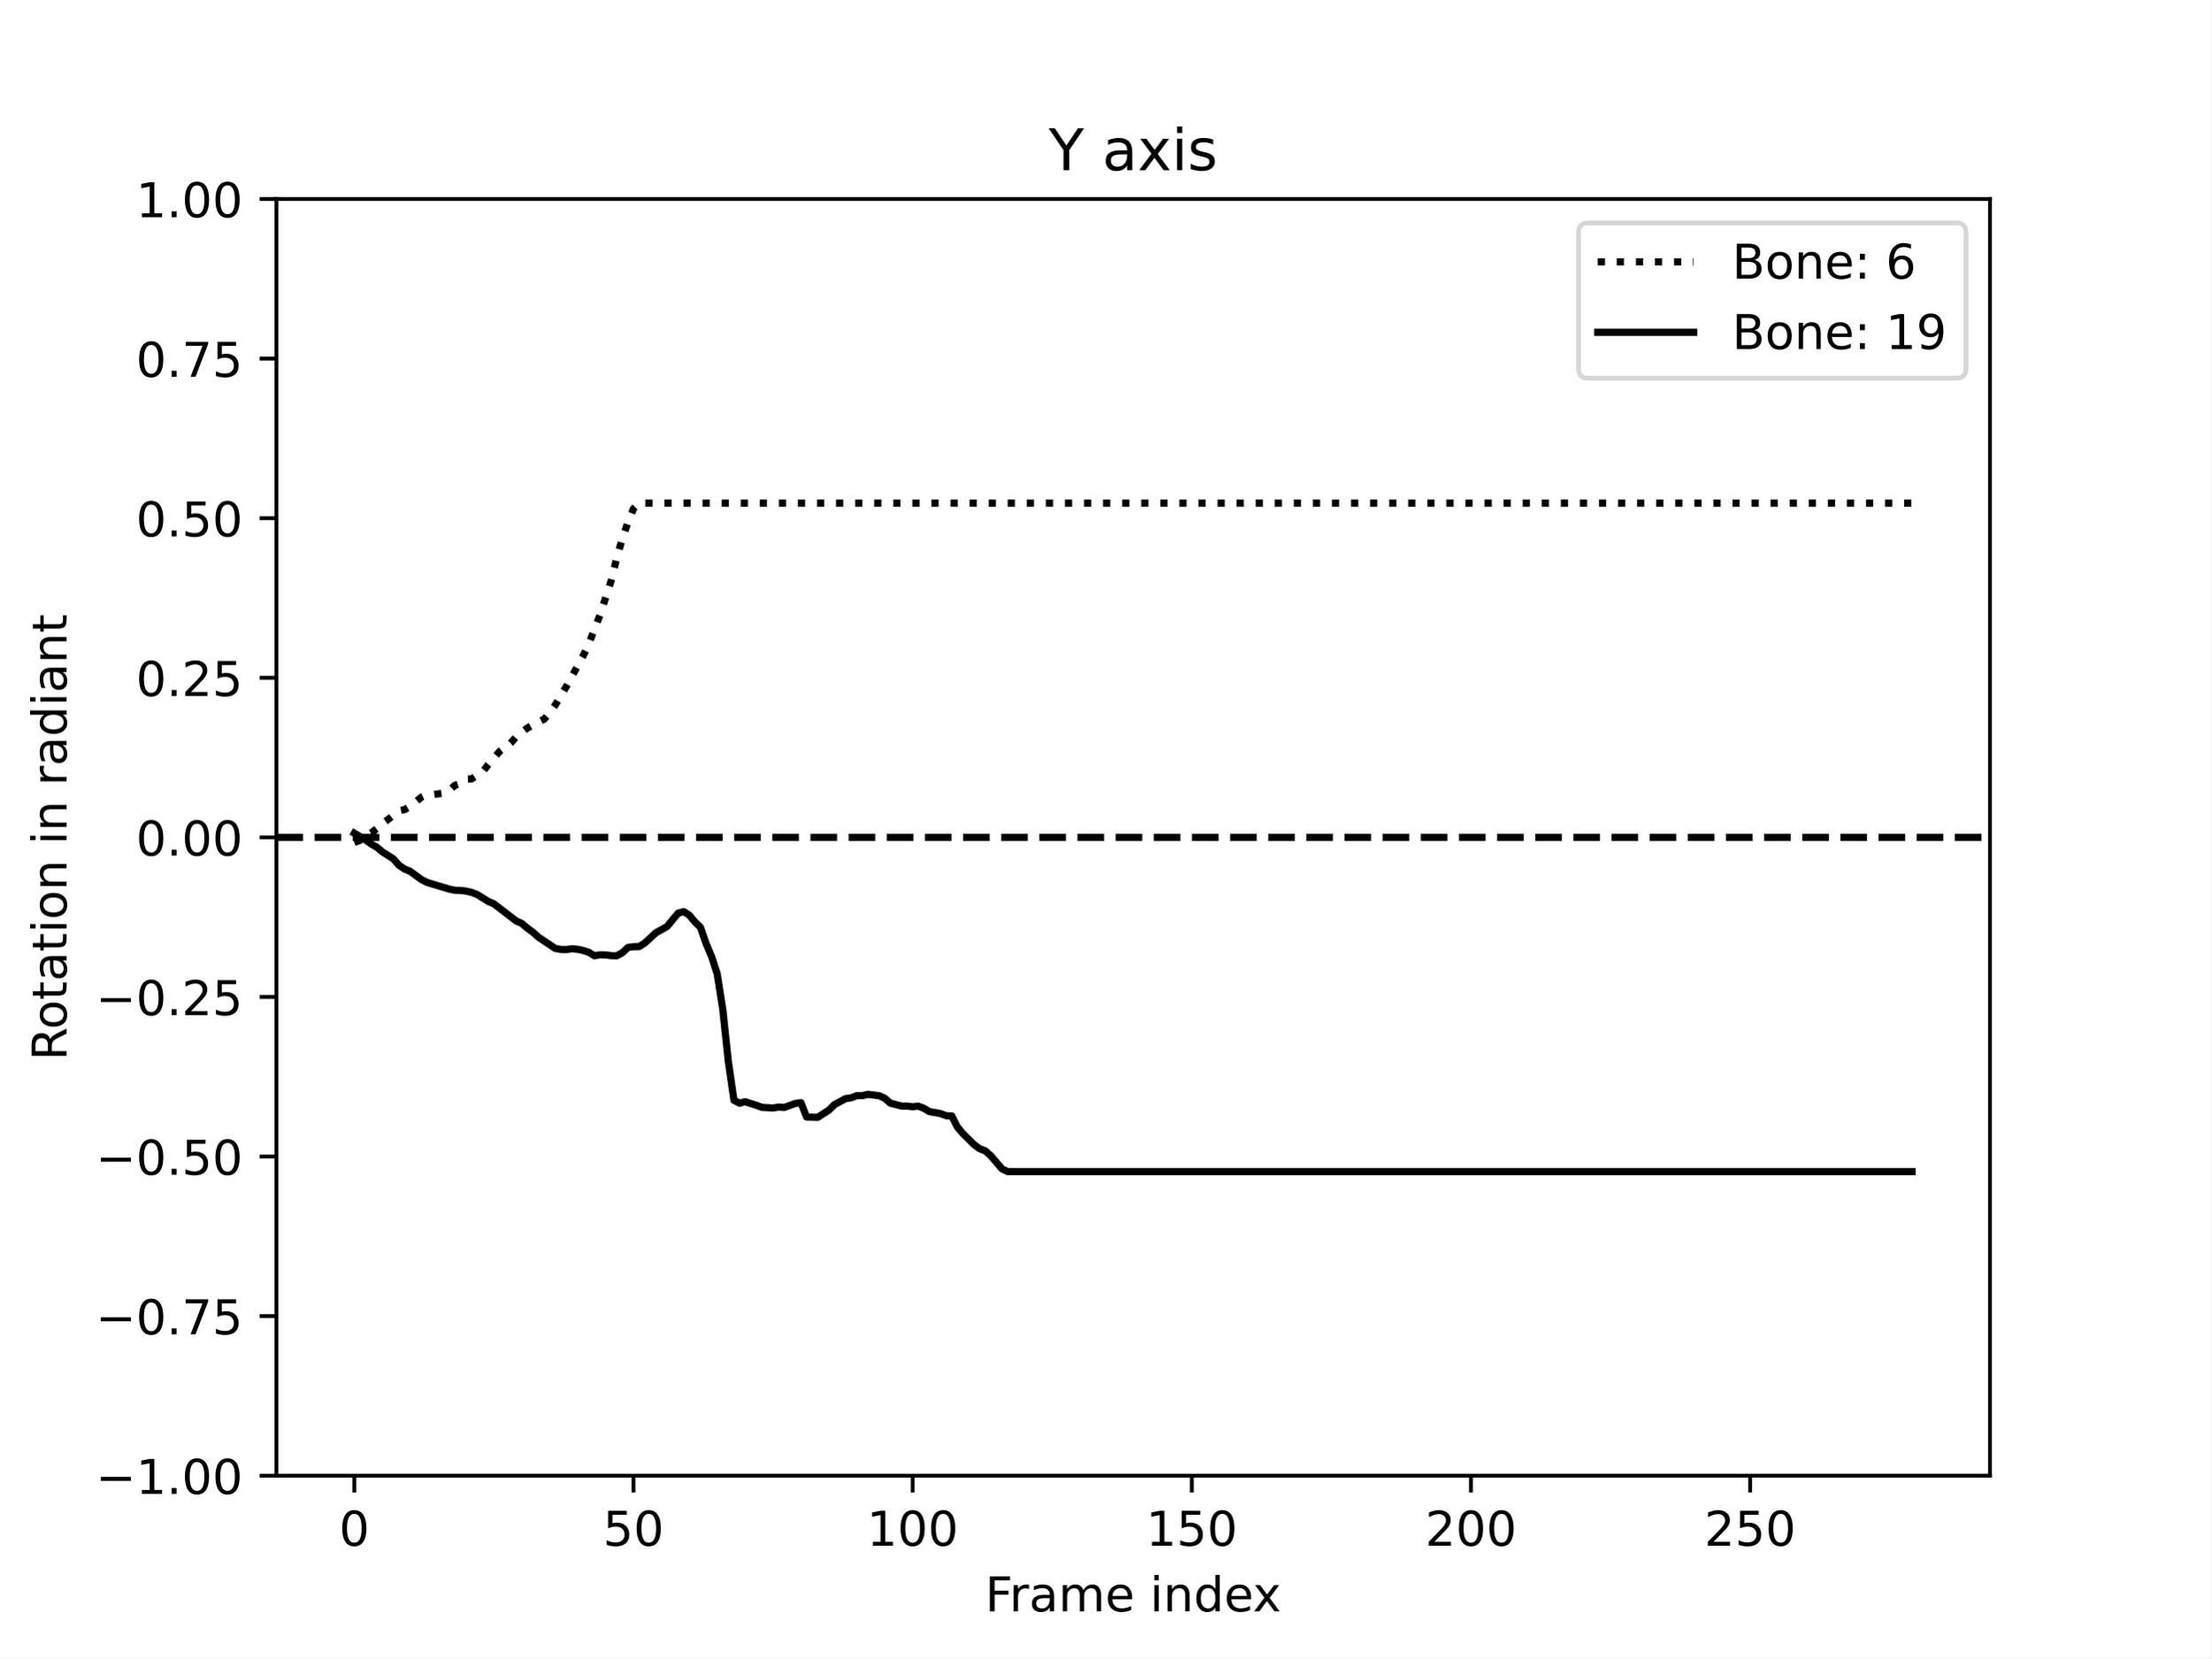
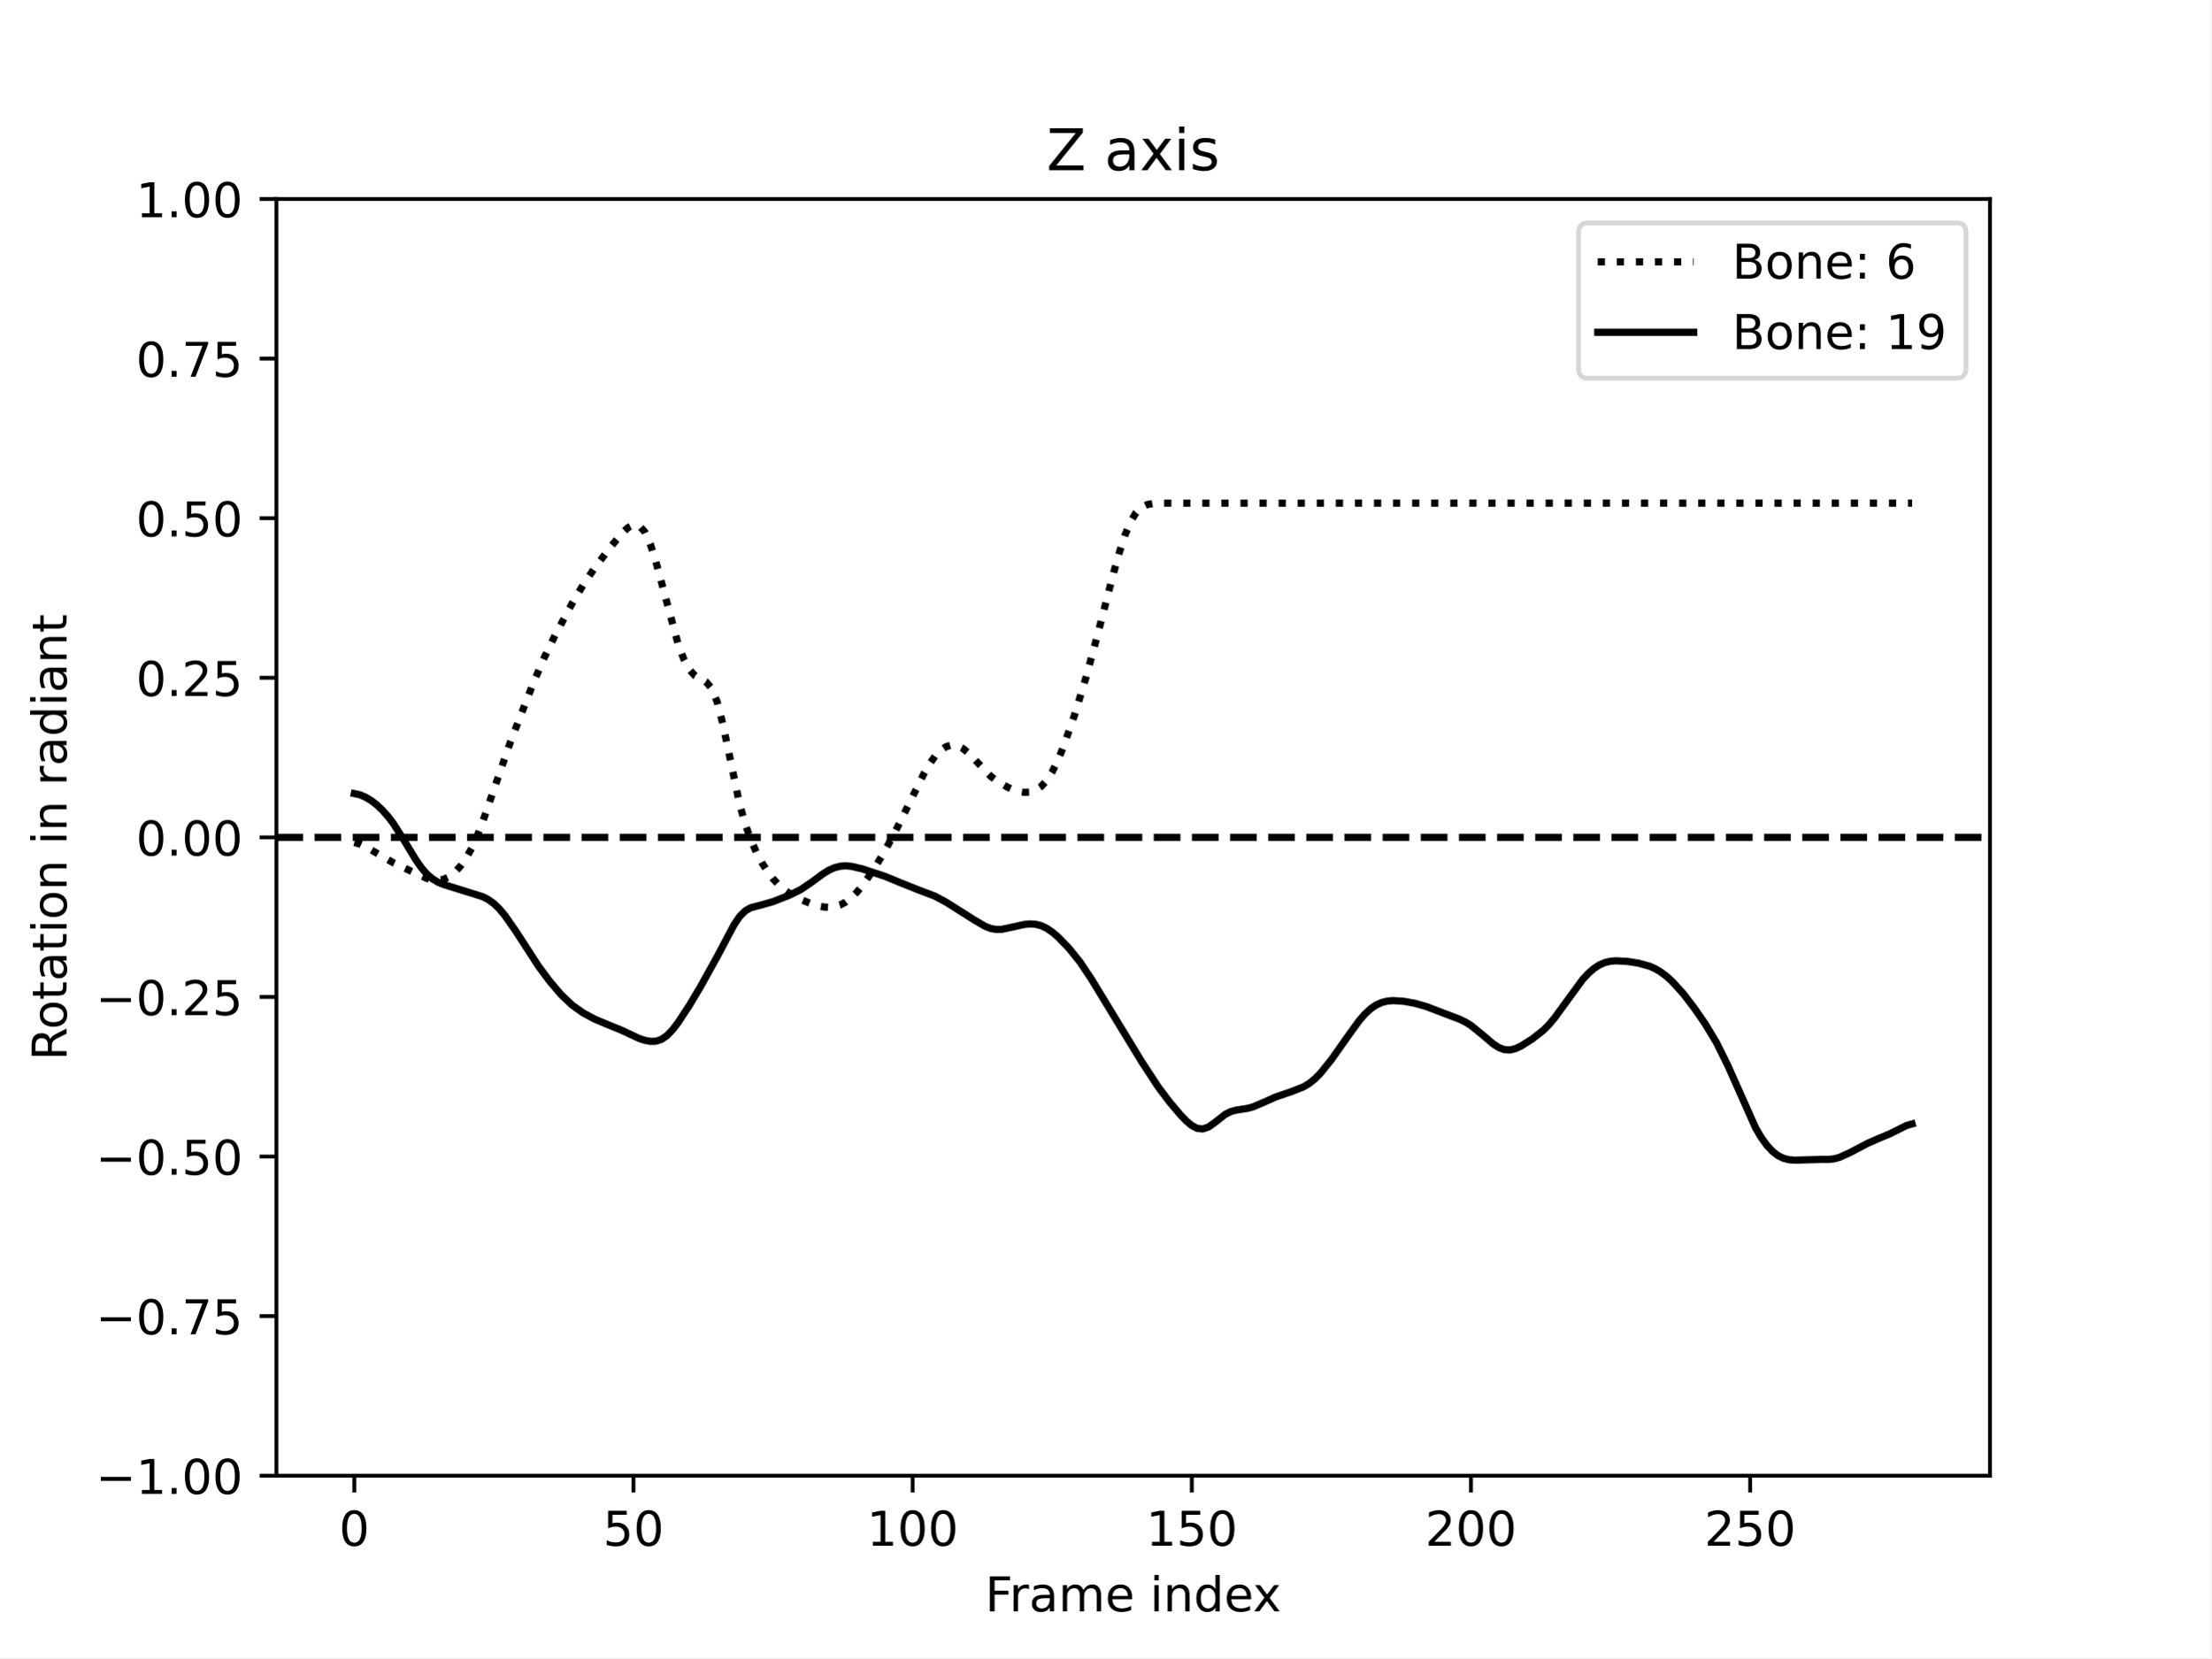
<svg xmlns="http://www.w3.org/2000/svg" xmlns:xlink="http://www.w3.org/1999/xlink" width="460.8pt" height="345.6pt" viewBox="0 0 460.8 345.6" version="1.1">
  <defs>
    <style type="text/css">*{stroke-linejoin: round; stroke-linecap: butt}</style>
  </defs>
  <g id="figure_1">
    <g id="patch_1">
      <path d="M 0 345.6  L 460.8 345.6  L 460.8 0  L 0 0  z " style="fill: #ffffff" />
    </g>
    <g id="axes_1">
      <g id="patch_2">
        <path d="M 57.6 307.584  L 414.72 307.584  L 414.72 41.472  L 57.6 41.472  z " style="fill: #ffffff" />
      </g>
      <g id="matplotlib.axis_1">
        <g id="xtick_1">
          <g id="line2d_1">
            <defs>
-               <path id="m593364c8c8" d="M 0 0  L 0 3.5  " style="stroke: #000000; stroke-width: 0.8" />
-             </defs>
-             <g>
-               <use xlink:href="#m593364c8c8" x="73.833" y="307.584" style="stroke: #000000; stroke-width: 0.8" />
+               <path id="m4f6f67e489" d="M 0 0  L 0 3.5  " style="stroke: #000000; stroke-width: 0.8" />
+             </defs>
+             <g>
+               <use xlink:href="#m4f6f67e489" x="73.833" y="307.584" style="stroke: #000000; stroke-width: 0.8" />
            </g>
          </g>
          <g id="text_1">
            <g transform="translate(70.65148 322.1824) scale(0.1 -0.1)">
              <defs>
                <path id="DejaVuSans-30" d="M 2034 4250  Q 1547 4250 1301 3770  Q 1056 3291 1056 2328  Q 1056 1369 1301 889  Q 1547 409 2034 409  Q 2525 409 2770 889  Q 3016 1369 3016 2328  Q 3016 3291 2770 3770  Q 2525 4250 2034 4250  z M 2034 4750  Q 2819 4750 3233 4129  Q 3647 3509 3647 2328  Q 3647 1150 3233 529  Q 2819 -91 2034 -91  Q 1250 -91 836 529  Q 422 1150 422 2328  Q 422 3509 836 4129  Q 1250 4750 2034 4750  z " transform="scale(0.015625)" />
              </defs>
              <use xlink:href="#DejaVuSans-30" />
            </g>
          </g>
        </g>
        <g id="xtick_2">
          <g id="line2d_2">
            <g>
-               <use xlink:href="#m593364c8c8" x="132.015" y="307.584" style="stroke: #000000; stroke-width: 0.8" />
+               <use xlink:href="#m4f6f67e489" x="132.015" y="307.584" style="stroke: #000000; stroke-width: 0.8" />
            </g>
          </g>
          <g id="text_2">
            <g transform="translate(125.652 322.1824) scale(0.1 -0.1)">
              <defs>
                <path id="DejaVuSans-35" d="M 691 4666  L 3169 4666  L 3169 4134  L 1269 4134  L 1269 2991  Q 1406 3038 1543 3061  Q 1681 3084 1819 3084  Q 2600 3084 3056 2656  Q 3513 2228 3513 1497  Q 3513 744 3044 326  Q 2575 -91 1722 -91  Q 1428 -91 1123 -41  Q 819 9 494 109  L 494 744  Q 775 591 1075 516  Q 1375 441 1709 441  Q 2250 441 2565 725  Q 2881 1009 2881 1497  Q 2881 1984 2565 2268  Q 2250 2553 1709 2553  Q 1456 2553 1204 2497  Q 953 2441 691 2322  L 691 4666  z " transform="scale(0.015625)" />
              </defs>
              <use xlink:href="#DejaVuSans-35" />
              <use xlink:href="#DejaVuSans-30" x="63.623" />
            </g>
          </g>
        </g>
        <g id="xtick_3">
          <g id="line2d_3">
            <g>
-               <use xlink:href="#m593364c8c8" x="190.196" y="307.584" style="stroke: #000000; stroke-width: 0.8" />
+               <use xlink:href="#m4f6f67e489" x="190.196" y="307.584" style="stroke: #000000; stroke-width: 0.8" />
            </g>
          </g>
          <g id="text_3">
            <g transform="translate(180.6526 322.1824) scale(0.1 -0.1)">
              <defs>
                <path id="DejaVuSans-31" d="M 794 531  L 1825 531  L 1825 4091  L 703 3866  L 703 4441  L 1819 4666  L 2450 4666  L 2450 531  L 3481 531  L 3481 0  L 794 0  L 794 531  z " transform="scale(0.015625)" />
              </defs>
              <use xlink:href="#DejaVuSans-31" />
              <use xlink:href="#DejaVuSans-30" x="63.623" />
              <use xlink:href="#DejaVuSans-30" x="127.246" />
            </g>
          </g>
        </g>
        <g id="xtick_4">
          <g id="line2d_4">
            <g>
-               <use xlink:href="#m593364c8c8" x="248.378" y="307.584" style="stroke: #000000; stroke-width: 0.8" />
+               <use xlink:href="#m4f6f67e489" x="248.378" y="307.584" style="stroke: #000000; stroke-width: 0.8" />
            </g>
          </g>
          <g id="text_4">
            <g transform="translate(238.8344 322.1824) scale(0.1 -0.1)">
              <use xlink:href="#DejaVuSans-31" />
              <use xlink:href="#DejaVuSans-35" x="63.623" />
              <use xlink:href="#DejaVuSans-30" x="127.246" />
            </g>
          </g>
        </g>
        <g id="xtick_5">
          <g id="line2d_5">
            <g>
-               <use xlink:href="#m593364c8c8" x="306.56" y="307.584" style="stroke: #000000; stroke-width: 0.8" />
+               <use xlink:href="#m4f6f67e489" x="306.56" y="307.584" style="stroke: #000000; stroke-width: 0.8" />
            </g>
          </g>
          <g id="text_5">
            <g transform="translate(297.0163 322.1824) scale(0.1 -0.1)">
              <defs>
                <path id="DejaVuSans-32" d="M 1228 531  L 3431 531  L 3431 0  L 469 0  L 469 531  Q 828 903 1448 1529  Q 2069 2156 2228 2338  Q 2531 2678 2651 2914  Q 2772 3150 2772 3378  Q 2772 3750 2511 3984  Q 2250 4219 1831 4219  Q 1534 4219 1204 4116  Q 875 4013 500 3803  L 500 4441  Q 881 4594 1212 4672  Q 1544 4750 1819 4750  Q 2544 4750 2975 4387  Q 3406 4025 3406 3419  Q 3406 3131 3298 2873  Q 3191 2616 2906 2266  Q 2828 2175 2409 1742  Q 1991 1309 1228 531  z " transform="scale(0.015625)" />
              </defs>
              <use xlink:href="#DejaVuSans-32" />
              <use xlink:href="#DejaVuSans-30" x="63.623" />
              <use xlink:href="#DejaVuSans-30" x="127.246" />
            </g>
          </g>
        </g>
        <g id="xtick_6">
          <g id="line2d_6">
            <g>
-               <use xlink:href="#m593364c8c8" x="364.742" y="307.584" style="stroke: #000000; stroke-width: 0.8" />
+               <use xlink:href="#m4f6f67e489" x="364.742" y="307.584" style="stroke: #000000; stroke-width: 0.8" />
            </g>
          </g>
          <g id="text_6">
            <g transform="translate(355.1981 322.1824) scale(0.1 -0.1)">
              <use xlink:href="#DejaVuSans-32" />
              <use xlink:href="#DejaVuSans-35" x="63.623" />
              <use xlink:href="#DejaVuSans-30" x="127.246" />
            </g>
          </g>
        </g>
        <g id="text_7">
          <g transform="translate(205.3108 335.8606) scale(0.1 -0.1)">
            <defs>
              <path id="DejaVuSans-46" d="M 628 4666  L 3309 4666  L 3309 4134  L 1259 4134  L 1259 2759  L 3109 2759  L 3109 2228  L 1259 2228  L 1259 0  L 628 0  L 628 4666  z " transform="scale(0.015625)" />
              <path id="DejaVuSans-72" d="M 2631 2963  Q 2534 3019 2420 3045  Q 2306 3072 2169 3072  Q 1681 3072 1420 2755  Q 1159 2438 1159 1844  L 1159 0  L 581 0  L 581 3500  L 1159 3500  L 1159 2956  Q 1341 3275 1631 3429  Q 1922 3584 2338 3584  Q 2397 3584 2469 3576  Q 2541 3569 2628 3553  L 2631 2963  z " transform="scale(0.015625)" />
              <path id="DejaVuSans-61" d="M 2194 1759  Q 1497 1759 1228 1600  Q 959 1441 959 1056  Q 959 750 1161 570  Q 1363 391 1709 391  Q 2188 391 2477 730  Q 2766 1069 2766 1631  L 2766 1759  L 2194 1759  z M 3341 1997  L 3341 0  L 2766 0  L 2766 531  Q 2569 213 2275 61  Q 1981 -91 1556 -91  Q 1019 -91 701 211  Q 384 513 384 1019  Q 384 1609 779 1909  Q 1175 2209 1959 2209  L 2766 2209  L 2766 2266  Q 2766 2663 2505 2880  Q 2244 3097 1772 3097  Q 1472 3097 1187 3025  Q 903 2953 641 2809  L 641 3341  Q 956 3463 1253 3523  Q 1550 3584 1831 3584  Q 2591 3584 2966 3190  Q 3341 2797 3341 1997  z " transform="scale(0.015625)" />
              <path id="DejaVuSans-6d" d="M 3328 2828  Q 3544 3216 3844 3400  Q 4144 3584 4550 3584  Q 5097 3584 5394 3201  Q 5691 2819 5691 2113  L 5691 0  L 5113 0  L 5113 2094  Q 5113 2597 4934 2840  Q 4756 3084 4391 3084  Q 3944 3084 3684 2787  Q 3425 2491 3425 1978  L 3425 0  L 2847 0  L 2847 2094  Q 2847 2600 2669 2842  Q 2491 3084 2119 3084  Q 1678 3084 1418 2786  Q 1159 2488 1159 1978  L 1159 0  L 581 0  L 581 3500  L 1159 3500  L 1159 2956  Q 1356 3278 1631 3431  Q 1906 3584 2284 3584  Q 2666 3584 2933 3390  Q 3200 3197 3328 2828  z " transform="scale(0.015625)" />
              <path id="DejaVuSans-65" d="M 3597 1894  L 3597 1613  L 953 1613  Q 991 1019 1311 708  Q 1631 397 2203 397  Q 2534 397 2845 478  Q 3156 559 3463 722  L 3463 178  Q 3153 47 2828 -22  Q 2503 -91 2169 -91  Q 1331 -91 842 396  Q 353 884 353 1716  Q 353 2575 817 3079  Q 1281 3584 2069 3584  Q 2775 3584 3186 3129  Q 3597 2675 3597 1894  z M 3022 2063  Q 3016 2534 2758 2815  Q 2500 3097 2075 3097  Q 1594 3097 1305 2825  Q 1016 2553 972 2059  L 3022 2063  z " transform="scale(0.015625)" />
              <path id="DejaVuSans-20" transform="scale(0.015625)" />
              <path id="DejaVuSans-69" d="M 603 3500  L 1178 3500  L 1178 0  L 603 0  L 603 3500  z M 603 4863  L 1178 4863  L 1178 4134  L 603 4134  L 603 4863  z " transform="scale(0.015625)" />
              <path id="DejaVuSans-6e" d="M 3513 2113  L 3513 0  L 2938 0  L 2938 2094  Q 2938 2591 2744 2837  Q 2550 3084 2163 3084  Q 1697 3084 1428 2787  Q 1159 2491 1159 1978  L 1159 0  L 581 0  L 581 3500  L 1159 3500  L 1159 2956  Q 1366 3272 1645 3428  Q 1925 3584 2291 3584  Q 2894 3584 3203 3211  Q 3513 2838 3513 2113  z " transform="scale(0.015625)" />
              <path id="DejaVuSans-64" d="M 2906 2969  L 2906 4863  L 3481 4863  L 3481 0  L 2906 0  L 2906 525  Q 2725 213 2448 61  Q 2172 -91 1784 -91  Q 1150 -91 751 415  Q 353 922 353 1747  Q 353 2572 751 3078  Q 1150 3584 1784 3584  Q 2172 3584 2448 3432  Q 2725 3281 2906 2969  z M 947 1747  Q 947 1113 1208 752  Q 1469 391 1925 391  Q 2381 391 2643 752  Q 2906 1113 2906 1747  Q 2906 2381 2643 2742  Q 2381 3103 1925 3103  Q 1469 3103 1208 2742  Q 947 2381 947 1747  z " transform="scale(0.015625)" />
              <path id="DejaVuSans-78" d="M 3513 3500  L 2247 1797  L 3578 0  L 2900 0  L 1881 1375  L 863 0  L 184 0  L 1544 1831  L 300 3500  L 978 3500  L 1906 2253  L 2834 3500  L 3513 3500  z " transform="scale(0.015625)" />
            </defs>
            <use xlink:href="#DejaVuSans-46" />
            <use xlink:href="#DejaVuSans-72" x="50.27" />
            <use xlink:href="#DejaVuSans-61" x="91.383" />
            <use xlink:href="#DejaVuSans-6d" x="152.662" />
            <use xlink:href="#DejaVuSans-65" x="250.074" />
            <use xlink:href="#DejaVuSans-20" x="311.598" />
            <use xlink:href="#DejaVuSans-69" x="343.385" />
            <use xlink:href="#DejaVuSans-6e" x="371.168" />
            <use xlink:href="#DejaVuSans-64" x="434.547" />
            <use xlink:href="#DejaVuSans-65" x="498.023" />
            <use xlink:href="#DejaVuSans-78" x="557.797" />
          </g>
        </g>
      </g>
      <g id="matplotlib.axis_2">
        <g id="ytick_1">
          <g id="line2d_7">
            <defs>
-               <path id="mee7a17b10f" d="M 0 0  L -3.5 0  " style="stroke: #000000; stroke-width: 0.8" />
-             </defs>
-             <g>
-               <use xlink:href="#mee7a17b10f" x="57.6" y="307.584" style="stroke: #000000; stroke-width: 0.8" />
+               <path id="m7c92d36835" d="M 0 0  L -3.5 0  " style="stroke: #000000; stroke-width: 0.8" />
+             </defs>
+             <g>
+               <use xlink:href="#m7c92d36835" x="57.6" y="307.584" style="stroke: #000000; stroke-width: 0.8" />
            </g>
          </g>
          <g id="text_8">
            <g transform="translate(19.95469 311.3832) scale(0.1 -0.1)">
              <defs>
                <path id="DejaVuSans-2212" d="M 678 2272  L 4684 2272  L 4684 1741  L 678 1741  L 678 2272  z " transform="scale(0.015625)" />
                <path id="DejaVuSans-2e" d="M 684 794  L 1344 794  L 1344 0  L 684 0  L 684 794  z " transform="scale(0.015625)" />
              </defs>
              <use xlink:href="#DejaVuSans-2212" />
              <use xlink:href="#DejaVuSans-31" x="83.789" />
              <use xlink:href="#DejaVuSans-2e" x="147.412" />
              <use xlink:href="#DejaVuSans-30" x="179.199" />
              <use xlink:href="#DejaVuSans-30" x="242.822" />
            </g>
          </g>
        </g>
        <g id="ytick_2">
          <g id="line2d_8">
            <g>
-               <use xlink:href="#mee7a17b10f" x="57.6" y="274.32" style="stroke: #000000; stroke-width: 0.8" />
+               <use xlink:href="#m7c92d36835" x="57.6" y="274.32" style="stroke: #000000; stroke-width: 0.8" />
            </g>
          </g>
          <g id="text_9">
            <g transform="translate(19.95469 278.1192) scale(0.1 -0.1)">
              <defs>
                <path id="DejaVuSans-37" d="M 525 4666  L 3525 4666  L 3525 4397  L 1831 0  L 1172 0  L 2766 4134  L 525 4134  L 525 4666  z " transform="scale(0.015625)" />
              </defs>
              <use xlink:href="#DejaVuSans-2212" />
              <use xlink:href="#DejaVuSans-30" x="83.789" />
              <use xlink:href="#DejaVuSans-2e" x="147.412" />
              <use xlink:href="#DejaVuSans-37" x="179.199" />
              <use xlink:href="#DejaVuSans-35" x="242.822" />
            </g>
          </g>
        </g>
        <g id="ytick_3">
          <g id="line2d_9">
            <g>
-               <use xlink:href="#mee7a17b10f" x="57.6" y="241.056" style="stroke: #000000; stroke-width: 0.8" />
+               <use xlink:href="#m7c92d36835" x="57.6" y="241.056" style="stroke: #000000; stroke-width: 0.8" />
            </g>
          </g>
          <g id="text_10">
            <g transform="translate(19.95469 244.8552) scale(0.1 -0.1)">
              <use xlink:href="#DejaVuSans-2212" />
              <use xlink:href="#DejaVuSans-30" x="83.789" />
              <use xlink:href="#DejaVuSans-2e" x="147.412" />
              <use xlink:href="#DejaVuSans-35" x="179.199" />
              <use xlink:href="#DejaVuSans-30" x="242.822" />
            </g>
          </g>
        </g>
        <g id="ytick_4">
          <g id="line2d_10">
            <g>
-               <use xlink:href="#mee7a17b10f" x="57.6" y="207.792" style="stroke: #000000; stroke-width: 0.8" />
+               <use xlink:href="#m7c92d36835" x="57.6" y="207.792" style="stroke: #000000; stroke-width: 0.8" />
            </g>
          </g>
          <g id="text_11">
            <g transform="translate(19.95469 211.5912) scale(0.1 -0.1)">
              <use xlink:href="#DejaVuSans-2212" />
              <use xlink:href="#DejaVuSans-30" x="83.789" />
              <use xlink:href="#DejaVuSans-2e" x="147.412" />
              <use xlink:href="#DejaVuSans-32" x="179.199" />
              <use xlink:href="#DejaVuSans-35" x="242.822" />
            </g>
          </g>
        </g>
        <g id="ytick_5">
          <g id="line2d_11">
            <g>
-               <use xlink:href="#mee7a17b10f" x="57.6" y="174.528" style="stroke: #000000; stroke-width: 0.8" />
+               <use xlink:href="#m7c92d36835" x="57.6" y="174.528" style="stroke: #000000; stroke-width: 0.8" />
            </g>
          </g>
          <g id="text_12">
            <g transform="translate(28.33438 178.3272) scale(0.1 -0.1)">
              <use xlink:href="#DejaVuSans-30" />
              <use xlink:href="#DejaVuSans-2e" x="63.623" />
              <use xlink:href="#DejaVuSans-30" x="95.41" />
              <use xlink:href="#DejaVuSans-30" x="159.033" />
            </g>
          </g>
        </g>
        <g id="ytick_6">
          <g id="line2d_12">
            <g>
-               <use xlink:href="#mee7a17b10f" x="57.6" y="141.264" style="stroke: #000000; stroke-width: 0.8" />
+               <use xlink:href="#m7c92d36835" x="57.6" y="141.264" style="stroke: #000000; stroke-width: 0.8" />
            </g>
          </g>
          <g id="text_13">
            <g transform="translate(28.33438 145.0632) scale(0.1 -0.1)">
              <use xlink:href="#DejaVuSans-30" />
              <use xlink:href="#DejaVuSans-2e" x="63.623" />
              <use xlink:href="#DejaVuSans-32" x="95.41" />
              <use xlink:href="#DejaVuSans-35" x="159.033" />
            </g>
          </g>
        </g>
        <g id="ytick_7">
          <g id="line2d_13">
            <g>
-               <use xlink:href="#mee7a17b10f" x="57.6" y="108" style="stroke: #000000; stroke-width: 0.8" />
+               <use xlink:href="#m7c92d36835" x="57.6" y="108" style="stroke: #000000; stroke-width: 0.8" />
            </g>
          </g>
          <g id="text_14">
            <g transform="translate(28.33438 111.7992) scale(0.1 -0.1)">
              <use xlink:href="#DejaVuSans-30" />
              <use xlink:href="#DejaVuSans-2e" x="63.623" />
              <use xlink:href="#DejaVuSans-35" x="95.41" />
              <use xlink:href="#DejaVuSans-30" x="159.033" />
            </g>
          </g>
        </g>
        <g id="ytick_8">
          <g id="line2d_14">
            <g>
-               <use xlink:href="#mee7a17b10f" x="57.6" y="74.736" style="stroke: #000000; stroke-width: 0.8" />
+               <use xlink:href="#m7c92d36835" x="57.6" y="74.736" style="stroke: #000000; stroke-width: 0.8" />
            </g>
          </g>
          <g id="text_15">
            <g transform="translate(28.33438 78.53522) scale(0.1 -0.1)">
              <use xlink:href="#DejaVuSans-30" />
              <use xlink:href="#DejaVuSans-2e" x="63.623" />
              <use xlink:href="#DejaVuSans-37" x="95.41" />
              <use xlink:href="#DejaVuSans-35" x="159.033" />
            </g>
          </g>
        </g>
        <g id="ytick_9">
          <g id="line2d_15">
            <g>
-               <use xlink:href="#mee7a17b10f" x="57.6" y="41.472" style="stroke: #000000; stroke-width: 0.8" />
+               <use xlink:href="#m7c92d36835" x="57.6" y="41.472" style="stroke: #000000; stroke-width: 0.8" />
            </g>
          </g>
          <g id="text_16">
            <g transform="translate(28.33438 45.27122) scale(0.1 -0.1)">
              <use xlink:href="#DejaVuSans-31" />
              <use xlink:href="#DejaVuSans-2e" x="63.623" />
              <use xlink:href="#DejaVuSans-30" x="95.41" />
              <use xlink:href="#DejaVuSans-30" x="159.033" />
            </g>
          </g>
        </g>
        <g id="text_17">
          <g transform="translate(13.875 221.0499) rotate(-90) scale(0.1 -0.1)">
            <defs>
              <path id="DejaVuSans-52" d="M 2841 2188  Q 3044 2119 3236 1894  Q 3428 1669 3622 1275  L 4263 0  L 3584 0  L 2988 1197  Q 2756 1666 2539 1819  Q 2322 1972 1947 1972  L 1259 1972  L 1259 0  L 628 0  L 628 4666  L 2053 4666  Q 2853 4666 3247 4331  Q 3641 3997 3641 3322  Q 3641 2881 3436 2590  Q 3231 2300 2841 2188  z M 1259 4147  L 1259 2491  L 2053 2491  Q 2509 2491 2742 2702  Q 2975 2913 2975 3322  Q 2975 3731 2742 3939  Q 2509 4147 2053 4147  L 1259 4147  z " transform="scale(0.015625)" />
              <path id="DejaVuSans-6f" d="M 1959 3097  Q 1497 3097 1228 2736  Q 959 2375 959 1747  Q 959 1119 1226 758  Q 1494 397 1959 397  Q 2419 397 2687 759  Q 2956 1122 2956 1747  Q 2956 2369 2687 2733  Q 2419 3097 1959 3097  z M 1959 3584  Q 2709 3584 3137 3096  Q 3566 2609 3566 1747  Q 3566 888 3137 398  Q 2709 -91 1959 -91  Q 1206 -91 779 398  Q 353 888 353 1747  Q 353 2609 779 3096  Q 1206 3584 1959 3584  z " transform="scale(0.015625)" />
              <path id="DejaVuSans-74" d="M 1172 4494  L 1172 3500  L 2356 3500  L 2356 3053  L 1172 3053  L 1172 1153  Q 1172 725 1289 603  Q 1406 481 1766 481  L 2356 481  L 2356 0  L 1766 0  Q 1100 0 847 248  Q 594 497 594 1153  L 594 3053  L 172 3053  L 172 3500  L 594 3500  L 594 4494  L 1172 4494  z " transform="scale(0.015625)" />
            </defs>
            <use xlink:href="#DejaVuSans-52" />
            <use xlink:href="#DejaVuSans-6f" x="64.982" />
            <use xlink:href="#DejaVuSans-74" x="126.164" />
            <use xlink:href="#DejaVuSans-61" x="165.373" />
            <use xlink:href="#DejaVuSans-74" x="226.652" />
            <use xlink:href="#DejaVuSans-69" x="265.861" />
            <use xlink:href="#DejaVuSans-6f" x="293.645" />
            <use xlink:href="#DejaVuSans-6e" x="354.826" />
            <use xlink:href="#DejaVuSans-20" x="418.205" />
            <use xlink:href="#DejaVuSans-69" x="449.992" />
            <use xlink:href="#DejaVuSans-6e" x="477.775" />
            <use xlink:href="#DejaVuSans-20" x="541.154" />
            <use xlink:href="#DejaVuSans-72" x="572.941" />
            <use xlink:href="#DejaVuSans-61" x="614.055" />
            <use xlink:href="#DejaVuSans-64" x="675.334" />
            <use xlink:href="#DejaVuSans-69" x="738.811" />
            <use xlink:href="#DejaVuSans-61" x="766.594" />
            <use xlink:href="#DejaVuSans-6e" x="827.873" />
            <use xlink:href="#DejaVuSans-74" x="891.252" />
          </g>
        </g>
      </g>
      <g id="line2d_16">
-         <path d="M 73.833 175.586  L 74.996 175.171  L 76.16 174.154  L 77.324 173.613  L 78.487 172.739  L 79.651 171.654  L 80.815 170.838  L 83.142 168.985  L 84.305 168.746  L 85.469 168.077  L 87.796 166.163  L 88.96 165.634  L 90.124 165.626  L 92.451 165.3  L 93.615 164.768  L 94.778 163.694  L 95.942 163.304  L 97.105 162.364  L 98.269 162.345  L 100.596 160.869  L 101.76 159.35  L 104.087 156.641  L 106.415 154.881  L 107.578 153.552  L 109.905 151.736  L 112.233 150.465  L 113.396 149.899  L 114.56 148.532  L 115.724 146.922  L 118.051 143.033  L 120.378 138.767  L 121.542 136.655  L 122.705 134.17  L 125.033 128.181  L 127.36 121.042  L 128.524 116.276  L 129.687 112.276  L 130.851 108.879  L 132.015 106.026  L 133.178 104.86  L 398.487 104.86  L 398.487 104.86  " clip-path="url(#p634ec8cc7d)" style="fill: none; stroke-dasharray: 1.5,2.475; stroke-dashoffset: 0; stroke: #000000; stroke-width: 1.5" />
+         <path d="M 73.833 175.608  L 74.996 175.915  L 76.16 176.459  L 81.978 179.836  L 86.633 182.032  L 88.96 183.079  L 90.124 183.398  L 91.287 183.486  L 92.451 183.277  L 93.615 182.724  L 94.778 181.81  L 95.942 180.538  L 97.105 178.896  L 98.269 176.832  L 99.433 174.282  L 100.596 171.248  L 106.415 154.495  L 111.069 142.531  L 113.396 137.108  L 115.724 132.305  L 119.215 125.795  L 121.542 121.882  L 123.869 118.455  L 127.36 113.842  L 129.687 111.063  L 130.851 109.978  L 132.015 109.361  L 133.178 109.533  L 134.342 110.815  L 135.505 113.35  L 136.669 117.002  L 141.324 134.282  L 142.487 137.36  L 143.651 139.536  L 144.815 140.832  L 147.142 142.108  L 148.305 143.474  L 149.469 146.334  L 150.633 150.886  L 154.124 167.572  L 155.287 171.722  L 156.451 174.983  L 157.615 177.616  L 158.778 179.81  L 159.942 181.649  L 161.105 183.173  L 162.269 184.417  L 163.433 185.426  L 164.596 186.245  L 166.924 187.499  L 169.251 188.455  L 170.415 188.806  L 171.578 189.033  L 172.742 189.105  L 173.905 188.985  L 175.069 188.633  L 176.233 188.015  L 177.396 187.12  L 178.56 185.962  L 179.724 184.572  L 182.051 181.259  L 184.378 177.397  L 186.705 173.071  L 190.196 165.984  L 192.524 161.292  L 193.687 159.268  L 194.851 157.623  L 196.015 156.407  L 197.178 155.624  L 198.342 155.288  L 199.505 155.418  L 200.669 156.001  L 201.833 156.962  L 206.487 161.814  L 207.651 162.718  L 209.978 164.08  L 211.142 164.587  L 212.305 164.957  L 213.469 165.145  L 214.633 165.092  L 215.796 164.723  L 216.96 163.948  L 218.124 162.677  L 219.287 160.855  L 220.451 158.491  L 221.615 155.66  L 223.942 149.009  L 226.269 141.39  L 228.596 132.83  L 232.087 119.341  L 233.251 115.219  L 234.415 111.628  L 235.578 108.802  L 236.742 106.859  L 237.905 105.724  L 239.069 105.173  L 240.233 104.954  L 242.56 104.865  L 277.469 104.86  L 398.487 104.86  L 398.487 104.86  " clip-path="url(#pa48927ed8c)" style="fill: none; stroke-dasharray: 1.5,2.475; stroke-dashoffset: 0; stroke: #000000; stroke-width: 1.5" />
      </g>
      <g id="line2d_17">
-         <path d="M 73.833 173.661  L 76.16 175.045  L 77.324 175.902  L 78.487 176.555  L 79.651 177.531  L 81.978 179.018  L 83.142 180.348  L 84.305 181.126  L 85.469 181.605  L 87.796 183.313  L 88.96 183.914  L 93.615 185.314  L 94.778 185.559  L 95.942 185.588  L 97.105 185.728  L 98.269 185.99  L 99.433 186.444  L 101.76 187.89  L 102.924 188.388  L 107.578 191.96  L 108.742 192.473  L 109.905 193.478  L 111.069 194.311  L 112.233 195.36  L 115.724 197.684  L 116.887 197.89  L 118.051 197.917  L 119.215 197.75  L 120.378 197.864  L 121.542 198.112  L 122.705 198.496  L 123.869 199.21  L 125.033 199.011  L 126.196 199.043  L 127.36 199.189  L 128.524 199.214  L 129.687 198.588  L 130.851 197.494  L 132.015 197.317  L 133.178 197.312  L 134.342 196.583  L 136.669 194.432  L 138.996 193.13  L 141.324 190.329  L 142.487 190.014  L 143.651 190.755  L 144.815 192.145  L 145.978 193.293  L 147.142 196.667  L 148.305 199.412  L 149.469 203.022  L 150.633 210.489  L 151.796 221.387  L 152.96 229.348  L 154.124 229.936  L 155.287 229.637  L 157.615 230.378  L 158.778 230.812  L 161.105 230.943  L 162.269 230.753  L 163.433 230.839  L 165.76 229.989  L 166.924 229.844  L 168.087 232.828  L 170.415 232.891  L 172.742 231.384  L 173.905 230.231  L 176.233 228.991  L 177.396 228.822  L 178.56 228.378  L 179.724 228.371  L 180.887 228.093  L 183.215 228.385  L 184.378 228.916  L 185.542 229.931  L 187.869 230.54  L 189.033 230.551  L 190.196 230.692  L 191.36 230.559  L 192.524 231  L 193.687 231.701  L 196.015 232.11  L 197.178 232.552  L 198.342 232.593  L 199.505 234.895  L 200.669 236.285  L 202.996 238.568  L 204.16 239.435  L 205.324 239.881  L 206.487 240.898  L 208.815 243.629  L 209.978 244.196  L 398.487 244.196  L 398.487 244.196  " clip-path="url(#p634ec8cc7d)" style="fill: none; stroke: #000000; stroke-width: 1.5; stroke-linecap: square" />
+         <path d="M 73.833 165.405  L 74.996 165.656  L 76.16 166.143  L 77.324 166.84  L 78.487 167.732  L 79.651 168.818  L 80.815 170.12  L 81.978 171.654  L 84.305 175.323  L 86.633 179.176  L 87.796 180.839  L 88.96 182.182  L 90.124 183.181  L 91.287 183.878  L 92.451 184.358  L 100.596 186.899  L 101.76 187.495  L 102.924 188.334  L 104.087 189.466  L 105.251 190.867  L 107.578 194.208  L 112.233 201.4  L 114.56 204.536  L 116.887 207.272  L 119.215 209.479  L 121.542 211.133  L 123.869 212.393  L 126.196 213.37  L 129.687 214.802  L 133.178 216.443  L 134.342 216.829  L 135.505 217.051  L 136.669 217.026  L 137.833 216.649  L 138.996 215.848  L 140.16 214.638  L 141.324 213.115  L 143.651 209.568  L 145.978 205.66  L 149.469 199.368  L 152.96 192.776  L 154.124 191.046  L 155.287 189.868  L 156.451 189.2  L 158.778 188.587  L 161.105 187.93  L 164.596 186.553  L 166.924 185.388  L 169.251 183.801  L 171.578 182.086  L 172.742 181.378  L 173.905 180.857  L 175.069 180.553  L 176.233 180.467  L 177.396 180.564  L 179.724 181.112  L 184.378 182.636  L 187.869 184.073  L 191.36 185.466  L 194.851 186.791  L 197.178 188.042  L 202.996 191.721  L 205.324 193.086  L 206.487 193.527  L 207.651 193.729  L 208.815 193.697  L 211.142 193.2  L 213.469 192.686  L 214.633 192.578  L 215.796 192.641  L 216.96 192.932  L 218.124 193.478  L 219.287 194.267  L 220.451 195.256  L 222.778 197.654  L 225.105 200.547  L 227.433 204.039  L 237.905 221.242  L 241.396 226.574  L 243.724 229.668  L 246.051 232.421  L 247.215 233.63  L 248.378 234.607  L 249.542 235.207  L 250.705 235.309  L 251.869 234.891  L 253.033 234.078  L 255.36 232.257  L 256.524 231.676  L 257.687 231.371  L 260.015 231.016  L 261.178 230.694  L 263.505 229.7  L 265.833 228.658  L 269.324 227.46  L 271.651 226.537  L 272.815 225.845  L 273.978 224.919  L 275.142 223.75  L 277.469 220.865  L 280.96 215.915  L 283.287 212.709  L 284.451 211.365  L 285.615 210.285  L 286.778 209.487  L 287.942 208.958  L 289.105 208.662  L 290.269 208.553  L 292.596 208.704  L 294.924 209.131  L 297.251 209.799  L 304.233 212.458  L 305.396 213.025  L 306.56 213.746  L 308.887 215.63  L 311.215 217.61  L 312.378 218.353  L 313.542 218.785  L 314.705 218.848  L 315.869 218.56  L 317.033 218.011  L 319.36 216.535  L 321.687 214.706  L 322.851 213.531  L 324.015 212.126  L 329.833 204.155  L 330.996 202.903  L 332.16 201.881  L 333.324 201.122  L 334.487 200.625  L 335.651 200.355  L 336.815 200.26  L 339.142 200.394  L 341.469 200.751  L 343.796 201.398  L 344.96 201.915  L 346.124 202.604  L 347.287 203.478  L 348.451 204.528  L 350.778 207.084  L 353.105 210.115  L 355.433 213.493  L 357.76 217.375  L 360.087 222.08  L 365.905 235.141  L 367.069 237.116  L 368.233 238.73  L 369.396 239.981  L 370.56 240.879  L 371.724 241.448  L 372.887 241.736  L 374.051 241.814  L 379.869 241.657  L 381.033 241.665  L 382.196 241.546  L 383.36 241.241  L 385.687 240.168  L 389.178 238.333  L 391.505 237.304  L 393.833 236.335  L 397.324 234.596  L 398.487 234.265  L 398.487 234.265  " clip-path="url(#pa48927ed8c)" style="fill: none; stroke: #000000; stroke-width: 1.5; stroke-linecap: square" />
      </g>
      <g id="line2d_18">
-         <path d="M 57.6 174.528  L 414.72 174.528  " clip-path="url(#p634ec8cc7d)" style="fill: none; stroke-dasharray: 5.55,2.4; stroke-dashoffset: 0; stroke: #000000; stroke-width: 1.5" />
+         <path d="M 57.6 174.528  L 414.72 174.528  " clip-path="url(#pa48927ed8c)" style="fill: none; stroke-dasharray: 5.55,2.4; stroke-dashoffset: 0; stroke: #000000; stroke-width: 1.5" />
      </g>
      <g id="patch_3">
        <path d="M 57.6 307.584  L 57.6 41.472  " style="fill: none; stroke: #000000; stroke-width: 0.8; stroke-linejoin: miter; stroke-linecap: square" />
      </g>
      <g id="patch_4">
        <path d="M 414.72 307.584  L 414.72 41.472  " style="fill: none; stroke: #000000; stroke-width: 0.8; stroke-linejoin: miter; stroke-linecap: square" />
      </g>
      <g id="patch_5">
        <path d="M 57.6 307.584  L 414.72 307.584  " style="fill: none; stroke: #000000; stroke-width: 0.8; stroke-linejoin: miter; stroke-linecap: square" />
      </g>
      <g id="patch_6">
        <path d="M 57.6 41.472  L 414.72 41.472  " style="fill: none; stroke: #000000; stroke-width: 0.8; stroke-linejoin: miter; stroke-linecap: square" />
      </g>
      <g id="text_18">
-         <g transform="translate(218.5678 35.472) scale(0.12 -0.12)">
+         <g transform="translate(218.1225 35.472) scale(0.12 -0.12)">
          <defs>
-             <path id="DejaVuSans-59" d="M -13 4666  L 666 4666  L 1959 2747  L 3244 4666  L 3922 4666  L 2272 2222  L 2272 0  L 1638 0  L 1638 2222  L -13 4666  z " transform="scale(0.015625)" />
+             <path id="DejaVuSans-5a" d="M 359 4666  L 4025 4666  L 4025 4184  L 1075 531  L 4097 531  L 4097 0  L 288 0  L 288 481  L 3238 4134  L 359 4134  L 359 4666  z " transform="scale(0.015625)" />
            <path id="DejaVuSans-73" d="M 2834 3397  L 2834 2853  Q 2591 2978 2328 3040  Q 2066 3103 1784 3103  Q 1356 3103 1142 2972  Q 928 2841 928 2578  Q 928 2378 1081 2264  Q 1234 2150 1697 2047  L 1894 2003  Q 2506 1872 2764 1633  Q 3022 1394 3022 966  Q 3022 478 2636 193  Q 2250 -91 1575 -91  Q 1294 -91 989 -36  Q 684 19 347 128  L 347 722  Q 666 556 975 473  Q 1284 391 1588 391  Q 1994 391 2212 530  Q 2431 669 2431 922  Q 2431 1156 2273 1281  Q 2116 1406 1581 1522  L 1381 1569  Q 847 1681 609 1914  Q 372 2147 372 2553  Q 372 3047 722 3315  Q 1072 3584 1716 3584  Q 2034 3584 2315 3537  Q 2597 3491 2834 3397  z " transform="scale(0.015625)" />
          </defs>
-           <use xlink:href="#DejaVuSans-59" />
-           <use xlink:href="#DejaVuSans-20" x="61.084" />
-           <use xlink:href="#DejaVuSans-61" x="92.871" />
-           <use xlink:href="#DejaVuSans-78" x="154.15" />
-           <use xlink:href="#DejaVuSans-69" x="213.33" />
-           <use xlink:href="#DejaVuSans-73" x="241.113" />
+           <use xlink:href="#DejaVuSans-5a" />
+           <use xlink:href="#DejaVuSans-20" x="68.506" />
+           <use xlink:href="#DejaVuSans-61" x="100.293" />
+           <use xlink:href="#DejaVuSans-78" x="161.572" />
+           <use xlink:href="#DejaVuSans-69" x="220.752" />
+           <use xlink:href="#DejaVuSans-73" x="248.535" />
        </g>
      </g>
      <g id="legend_1">
        <g id="patch_7">
          <path d="M 330.978 78.828  L 407.72 78.828  Q 409.72 78.828 409.72 76.828  L 409.72 48.472  Q 409.72 46.472 407.72 46.472  L 330.978 46.472  Q 328.978 46.472 328.978 48.472  L 328.978 76.828  Q 328.978 78.828 330.978 78.828  z " style="fill: #ffffff; opacity: 0.8; stroke: #cccccc; stroke-linejoin: miter" />
        </g>
        <g id="line2d_19">
          <path d="M 332.978 54.57  L 342.978 54.57  L 352.978 54.57  " style="fill: none; stroke-dasharray: 1.5,2.475; stroke-dashoffset: 0; stroke: #000000; stroke-width: 1.5" />
        </g>
        <g id="text_19">
          <g transform="translate(360.9778 58.07044) scale(0.1 -0.1)">
            <defs>
              <path id="DejaVuSans-42" d="M 1259 2228  L 1259 519  L 2272 519  Q 2781 519 3026 730  Q 3272 941 3272 1375  Q 3272 1813 3026 2020  Q 2781 2228 2272 2228  L 1259 2228  z M 1259 4147  L 1259 2741  L 2194 2741  Q 2656 2741 2882 2914  Q 3109 3088 3109 3444  Q 3109 3797 2882 3972  Q 2656 4147 2194 4147  L 1259 4147  z M 628 4666  L 2241 4666  Q 2963 4666 3353 4366  Q 3744 4066 3744 3513  Q 3744 3084 3544 2831  Q 3344 2578 2956 2516  Q 3422 2416 3680 2098  Q 3938 1781 3938 1306  Q 3938 681 3513 340  Q 3088 0 2303 0  L 628 0  L 628 4666  z " transform="scale(0.015625)" />
              <path id="DejaVuSans-3a" d="M 750 794  L 1409 794  L 1409 0  L 750 0  L 750 794  z M 750 3309  L 1409 3309  L 1409 2516  L 750 2516  L 750 3309  z " transform="scale(0.015625)" />
              <path id="DejaVuSans-36" d="M 2113 2584  Q 1688 2584 1439 2293  Q 1191 2003 1191 1497  Q 1191 994 1439 701  Q 1688 409 2113 409  Q 2538 409 2786 701  Q 3034 994 3034 1497  Q 3034 2003 2786 2293  Q 2538 2584 2113 2584  z M 3366 4563  L 3366 3988  Q 3128 4100 2886 4159  Q 2644 4219 2406 4219  Q 1781 4219 1451 3797  Q 1122 3375 1075 2522  Q 1259 2794 1537 2939  Q 1816 3084 2150 3084  Q 2853 3084 3261 2657  Q 3669 2231 3669 1497  Q 3669 778 3244 343  Q 2819 -91 2113 -91  Q 1303 -91 875 529  Q 447 1150 447 2328  Q 447 3434 972 4092  Q 1497 4750 2381 4750  Q 2619 4750 2861 4703  Q 3103 4656 3366 4563  z " transform="scale(0.015625)" />
            </defs>
            <use xlink:href="#DejaVuSans-42" />
            <use xlink:href="#DejaVuSans-6f" x="68.604" />
            <use xlink:href="#DejaVuSans-6e" x="129.785" />
            <use xlink:href="#DejaVuSans-65" x="193.164" />
            <use xlink:href="#DejaVuSans-3a" x="254.688" />
            <use xlink:href="#DejaVuSans-20" x="288.379" />
            <use xlink:href="#DejaVuSans-36" x="320.166" />
          </g>
        </g>
        <g id="line2d_20">
          <path d="M 332.978 69.249  L 342.978 69.249  L 352.978 69.249  " style="fill: none; stroke: #000000; stroke-width: 1.5; stroke-linecap: square" />
        </g>
        <g id="text_20">
          <g transform="translate(360.9778 72.74856) scale(0.1 -0.1)">
            <defs>
              <path id="DejaVuSans-39" d="M 703 97  L 703 672  Q 941 559 1184 500  Q 1428 441 1663 441  Q 2288 441 2617 861  Q 2947 1281 2994 2138  Q 2813 1869 2534 1725  Q 2256 1581 1919 1581  Q 1219 1581 811 2004  Q 403 2428 403 3163  Q 403 3881 828 4315  Q 1253 4750 1959 4750  Q 2769 4750 3195 4129  Q 3622 3509 3622 2328  Q 3622 1225 3098 567  Q 2575 -91 1691 -91  Q 1453 -91 1209 -44  Q 966 3 703 97  z M 1959 2075  Q 2384 2075 2632 2365  Q 2881 2656 2881 3163  Q 2881 3666 2632 3958  Q 2384 4250 1959 4250  Q 1534 4250 1286 3958  Q 1038 3666 1038 3163  Q 1038 2656 1286 2365  Q 1534 2075 1959 2075  z " transform="scale(0.015625)" />
            </defs>
            <use xlink:href="#DejaVuSans-42" />
            <use xlink:href="#DejaVuSans-6f" x="68.604" />
            <use xlink:href="#DejaVuSans-6e" x="129.785" />
            <use xlink:href="#DejaVuSans-65" x="193.164" />
            <use xlink:href="#DejaVuSans-3a" x="254.688" />
            <use xlink:href="#DejaVuSans-20" x="288.379" />
            <use xlink:href="#DejaVuSans-31" x="320.166" />
            <use xlink:href="#DejaVuSans-39" x="383.789" />
          </g>
        </g>
      </g>
    </g>
  </g>
  <defs>
-     <clipPath id="p634ec8cc7d">
+     <clipPath id="pa48927ed8c">
      <rect x="57.6" y="41.472" width="357.12" height="266.112" />
    </clipPath>
  </defs>
</svg>
